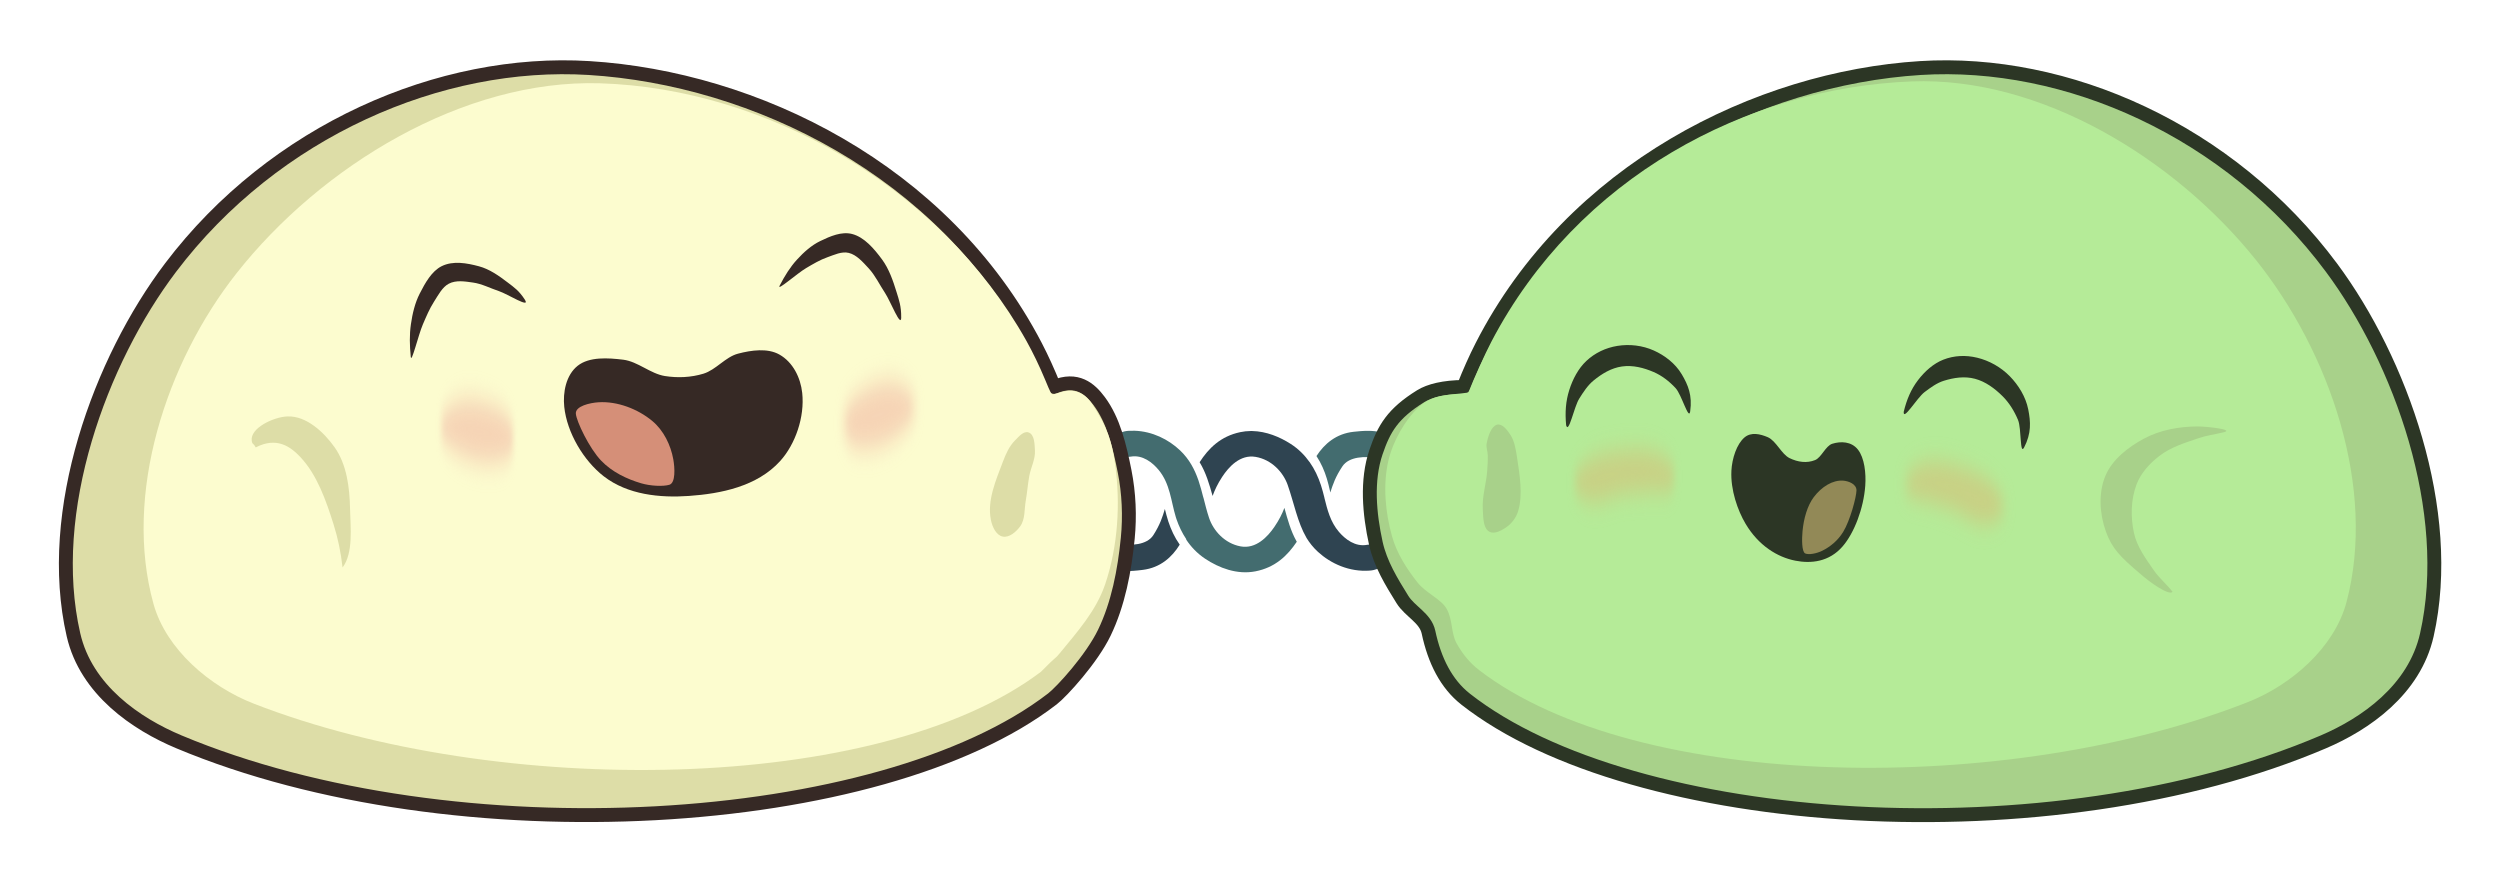
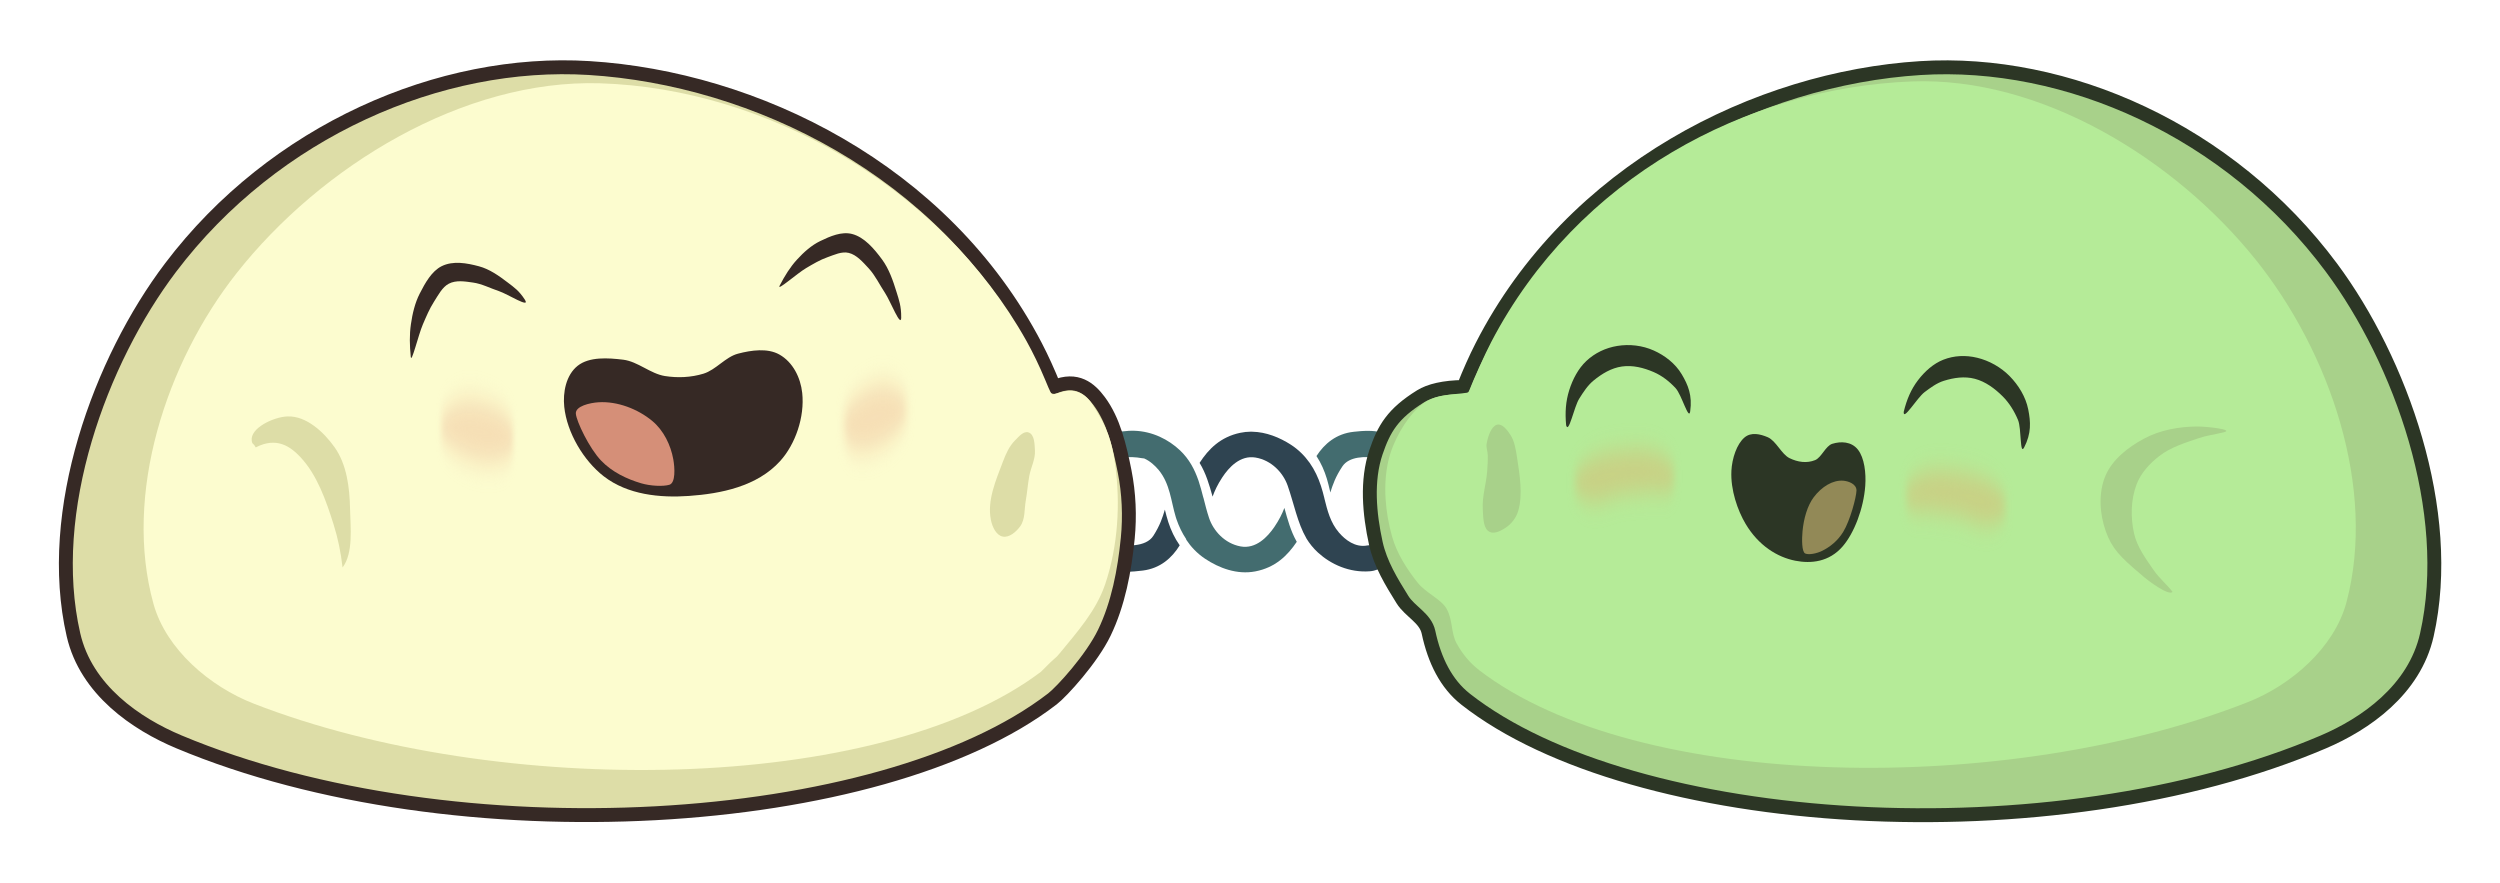
<svg xmlns="http://www.w3.org/2000/svg" width="4.25in" height="1.5in" viewBox="0 0 107.95 38.1" version="1.1" id="svg5">
  <defs id="defs2">
+     <style>
+        .dna{
+          animation: move 3s infinite cubic-bezier(.3,0,.3,1);}
+        @keyframes move{
+          0%{
+            transform: translate(0,0);}
+          50%{
+            transform: translate(.105in,0);}
+          100%{
+            transform: translate(0,0);}
+          }
+     </style>
    <filter style="color-interpolation-filters:sRGB" id="filter14194" x="-0.209" y="-0.266" width="1.417" height="1.533">
      <feGaussianBlur stdDeviation="0.609" id="feGaussianBlur14196" />
    </filter>
    <filter style="color-interpolation-filters:sRGB" id="filter14194-5" x="-0.209" y="-0.266" width="1.417" height="1.533">
      <feGaussianBlur stdDeviation="0.609" id="feGaussianBlur14196-1" />
    </filter>
    <filter style="color-interpolation-filters:sRGB" id="filter14194-5-3" x="-0.208" y="-0.265" width="1.415" height="1.531">
      <feGaussianBlur stdDeviation="0.609" id="feGaussianBlur14196-1-1" />
    </filter>
    <filter style="color-interpolation-filters:sRGB" id="filter14194-5-3-9" x="-0.208" y="-0.265" width="1.415" height="1.531">
      <feGaussianBlur stdDeviation="0.609" id="feGaussianBlur14196-1-1-4" />
    </filter>
  </defs>
  <g id="layer1" transform="translate(-61.32202,-25.29886)">
-     <g id="g1454" transform="rotate(0.010082,-14681.686,14479.298)">
-       <path id="path8597-4-2" style="fill:#2f4451;fill-opacity:1;stroke:none;stroke-width:0.42;stroke-linecap:round;stroke-linejoin:round;stroke-dasharray:none;stroke-opacity:1;stop-color:#000000" d="m 112.786,41.307 c -0.149,0.001 -0.299,0.016 -0.448,0.048 -0.853,0.179 -1.371,0.7 -1.757,1.299 0.277,0.454 0.422,0.956 0.561,1.457 0.091,-0.252 0.214,-0.519 0.415,-0.826 0.283,-0.431 0.774,-0.975 1.44,-0.862 0.689,0.116 1.191,0.657 1.386,1.209 0.269,0.765 0.426,1.621 0.81,2.279 -3.2e-4,4.95e-4 -0.001,8.93e-4 -0.001,0.002 0.132,0.217 0.294,0.422 0.5,0.611 0.558,0.511 1.36,0.875 2.237,0.809 0.47,-0.035 0.888,-0.346 0.736,-0.73 -0.115,-0.289 -0.49,-0.454 -0.845,-0.384 -0.515,0.101 -0.953,-0.244 -1.221,-0.556 -0.375,-0.437 -0.501,-0.958 -0.63,-1.475 3.3e-4,-0.001 0.001,-0.002 0.001,-0.003 -0.045,-0.181 -0.092,-0.362 -0.149,-0.538 -0.113,-0.348 -0.271,-0.691 -0.492,-1.003 -2.9e-4,5.06e-4 -10e-4,0.002 -0.002,9.18e-4 -0.209,-0.294 -0.472,-0.562 -0.809,-0.779 -0.479,-0.308 -1.062,-0.547 -1.668,-0.559 -0.021,-4.01e-4 -0.042,-7.12e-4 -0.064,-5.02e-4 z m -3.705,3.367 c -0.102,0.345 -0.209,0.679 -0.497,1.129 -0.276,0.431 -0.973,0.466 -1.512,0.377 -0.58,-0.095 -0.979,0.578 -0.565,0.911 0.417,0.336 1.091,0.28 1.625,0.212 0.753,-0.095 1.255,-0.543 1.591,-1.089 -0.221,-0.312 -0.379,-0.655 -0.493,-1.003 -0.057,-0.176 -0.103,-0.356 -0.149,-0.538 z" />
-       <path id="path8597-1" style="fill:#436c6f;fill-opacity:1;stroke:none;stroke-width:0.42;stroke-linecap:round;stroke-linejoin:round;stroke-dasharray:none;stroke-opacity:1;stop-color:#000000" d="m 107.762,41.296 c -0.081,-0.002 -0.162,-0.002 -0.244,0.003 -0.47,0.028 -0.896,0.331 -0.751,0.717 0.109,0.291 0.481,0.462 0.837,0.398 0.517,-0.092 0.948,0.259 1.21,0.576 0.495,0.599 0.531,1.346 0.738,2.027 0.01,0.034 0.022,0.068 0.033,0.102 0.102,0.297 0.239,0.589 0.422,0.86 -0.002,0.004 -0.005,0.008 -0.008,0.012 0.206,0.312 0.472,0.596 0.818,0.828 0.605,0.404 1.384,0.699 2.169,0.548 0.862,-0.166 1.392,-0.683 1.792,-1.28 -0.008,-0.013 -0.016,-0.025 -0.023,-0.038 2e-5,-5.59e-4 7.6e-4,-9.01e-4 0.001,-0.001 -0.235,-0.42 -0.376,-0.919 -0.513,-1.423 -0.097,0.253 -0.226,0.519 -0.435,0.825 -0.292,0.426 -0.794,0.961 -1.458,0.838 -0.687,-0.128 -1.176,-0.677 -1.361,-1.232 -0.096,-0.287 -0.169,-0.584 -0.245,-0.881 -7.1e-4,0.002 -10e-4,0.004 -0.002,0.006 -0.063,-0.247 -0.127,-0.495 -0.209,-0.737 -7.4e-4,-0.004 -0.003,-0.008 -0.005,-0.013 -0.161,-0.464 -0.389,-0.906 -0.79,-1.287 -0.496,-0.471 -1.195,-0.825 -1.976,-0.849 z m 10.109,0.002 c -0.219,-0.002 -0.439,0.019 -0.64,0.041 -0.749,0.082 -1.258,0.514 -1.604,1.048 0.202,0.306 0.346,0.639 0.448,0.975 0.054,0.177 0.097,0.358 0.138,0.54 -1e-5,0.001 -7.8e-4,0.002 -0.001,0.003 0.004,0.018 0.009,0.036 0.013,0.055 0.11,-0.346 0.223,-0.681 0.523,-1.13 0.285,-0.426 0.982,-0.449 1.52,-0.351 0.578,0.105 0.991,-0.561 0.584,-0.901 -0.256,-0.214 -0.617,-0.277 -0.981,-0.28 z" />
+     <g id="dna" class="dna">
+       <path id="dna2" style="fill:#2f4451;fill-opacity:1;stroke:none;stroke-width:0.42;stroke-linecap:round;stroke-linejoin:round;stroke-dasharray:none;stroke-opacity:1;stop-color:#000000" d="M 105.153 43.939 C 105.004 43.94 104.855 43.955 104.705 43.987 C 103.852 44.165 103.334 44.686 102.947 45.286 C 103.224 45.74 103.369 46.243 103.508 46.744 C 103.599 46.491 103.722 46.225 103.923 45.918 C 104.206 45.487 104.697 44.943 105.364 45.056 C 106.053 45.172 106.555 45.713 106.749 46.265 C 107.018 47.03 107.175 47.887 107.558 48.544 C 107.558 48.545 107.558 48.545 107.558 48.546 C 107.69 48.762 107.852 48.968 108.058 49.157 C 108.379 49.451 108.781 49.697 109.232 49.84 C 109.646 50.042 110.211 49.993 110.671 49.935 C 111.424 49.839 111.926 49.392 112.262 48.846 C 112.041 48.533 111.882 48.191 111.769 47.843 C 111.712 47.667 111.666 47.486 111.621 47.305 C 111.519 47.65 111.411 47.985 111.123 48.435 C 110.964 48.684 110.663 48.8 110.335 48.837 C 110.298 48.838 110.26 48.841 110.223 48.847 C 110.054 48.857 109.881 48.848 109.718 48.827 C 109.408 48.735 109.147 48.508 108.965 48.296 C 108.591 47.859 108.464 47.337 108.335 46.821 C 108.336 46.82 108.336 46.819 108.336 46.817 C 108.291 46.636 108.245 46.456 108.187 46.28 C 108.074 45.932 107.916 45.589 107.695 45.277 C 107.695 45.277 107.694 45.279 107.693 45.278 C 107.484 44.984 107.222 44.716 106.884 44.499 C 106.405 44.19 105.822 43.951 105.216 43.94 C 105.195 43.939 105.174 43.939 105.153 43.939 z M 115.326 43.939 C 115.178 43.94 115.028 43.955 114.878 43.987 C 114.025 44.165 113.507 44.686 113.12 45.286 C 113.398 45.74 113.542 46.242 113.681 46.743 C 113.772 46.491 113.895 46.224 114.097 45.917 C 114.379 45.486 114.87 44.943 115.537 45.056 C 116.226 45.172 116.728 45.712 116.922 46.265 C 117.191 47.029 117.348 47.886 117.732 48.544 C 117.732 48.544 117.731 48.545 117.731 48.546 C 117.863 48.762 118.025 48.968 118.231 49.157 C 118.789 49.668 119.591 50.033 120.468 49.967 C 120.938 49.931 121.357 49.62 121.204 49.236 C 121.088 48.947 120.714 48.783 120.359 48.852 C 119.845 48.952 119.406 48.608 119.138 48.295 C 118.764 47.858 118.638 47.337 118.509 46.821 C 118.509 46.819 118.51 46.819 118.51 46.817 C 118.465 46.636 118.418 46.455 118.36 46.279 C 118.247 45.932 118.089 45.589 117.868 45.276 C 117.868 45.277 117.868 45.278 117.867 45.277 C 117.658 44.984 117.395 44.716 117.057 44.498 C 116.578 44.19 115.995 43.951 115.39 43.94 C 115.369 43.939 115.348 43.939 115.326 43.939 z M 101.447 47.306 C 101.345 47.65 101.238 47.985 100.95 48.435 C 100.674 48.866 99.977 48.901 99.438 48.812 C 98.857 48.717 98.459 49.39 98.872 49.723 C 99.289 50.058 99.964 50.002 100.497 49.935 C 101.251 49.84 101.752 49.392 102.088 48.846 C 101.867 48.534 101.709 48.191 101.596 47.843 C 101.539 47.667 101.493 47.487 101.447 47.306 z " />
+       <path id="dna1" style="fill:#436c6f;fill-opacity:1;stroke:none;stroke-width:0.42;stroke-linecap:round;stroke-linejoin:round;stroke-dasharray:none;stroke-opacity:1;stop-color:#000000" d="M 110.181 43.898 C 110.14 43.898 110.099 43.899 110.058 43.902 C 110.024 43.904 109.99 43.907 109.957 43.912 C 109.834 43.92 109.713 43.931 109.598 43.944 C 108.849 44.026 108.34 44.458 107.994 44.992 C 108.196 45.298 108.339 45.631 108.442 45.967 C 108.495 46.144 108.538 46.325 108.58 46.507 C 108.58 46.508 108.579 46.509 108.579 46.51 C 108.583 46.528 108.587 46.547 108.591 46.565 C 108.701 46.219 108.814 45.884 109.114 45.435 C 109.4 45.009 110.097 44.986 110.635 45.084 C 110.666 45.09 110.696 45.093 110.726 45.094 C 110.983 45.207 111.198 45.406 111.354 45.594 C 111.848 46.194 111.884 46.94 112.091 47.622 C 112.101 47.656 112.113 47.69 112.124 47.724 C 112.226 48.021 112.363 48.313 112.546 48.584 C 112.544 48.588 112.541 48.592 112.538 48.596 C 112.744 48.908 113.01 49.193 113.357 49.425 C 113.961 49.829 114.74 50.123 115.525 49.972 C 116.387 49.807 116.917 49.29 117.317 48.693 C 117.309 48.68 117.301 48.667 117.294 48.655 C 117.294 48.654 117.295 48.654 117.295 48.654 C 117.06 48.233 116.919 47.735 116.782 47.23 C 116.685 47.483 116.556 47.749 116.347 48.056 C 116.055 48.482 115.553 49.016 114.888 48.893 C 114.201 48.765 113.712 48.215 113.528 47.661 C 113.432 47.374 113.359 47.077 113.283 46.78 C 113.282 46.782 113.282 46.784 113.281 46.785 C 113.218 46.538 113.153 46.291 113.072 46.048 C 113.072 46.044 113.069 46.04 113.067 46.036 C 112.906 45.573 112.679 45.13 112.278 44.748 C 111.782 44.277 111.083 43.923 110.302 43.899 C 110.262 43.898 110.221 43.897 110.181 43.898 z M 100.008 43.898 C 99.967 43.899 99.926 43.9 99.885 43.902 C 99.414 43.93 98.989 44.234 99.134 44.62 C 99.243 44.911 99.614 45.081 99.971 45.018 C 100.488 44.926 100.918 45.278 101.18 45.595 C 101.675 46.194 101.71 46.941 101.917 47.622 C 101.928 47.656 101.939 47.69 101.951 47.724 C 102.053 48.022 102.189 48.313 102.373 48.584 C 102.371 48.588 102.368 48.592 102.365 48.596 C 102.571 48.908 102.836 49.193 103.183 49.425 C 103.788 49.829 104.566 50.124 105.352 49.973 C 106.214 49.807 106.744 49.29 107.144 48.693 C 107.136 48.681 107.128 48.668 107.121 48.655 C 107.121 48.654 107.122 48.654 107.122 48.654 C 106.887 48.233 106.745 47.735 106.609 47.231 C 106.512 47.483 106.383 47.749 106.174 48.056 C 105.882 48.482 105.379 49.017 104.715 48.893 C 104.028 48.765 103.539 48.216 103.355 47.661 C 103.259 47.374 103.186 47.077 103.11 46.78 C 103.109 46.782 103.109 46.784 103.108 46.786 C 103.045 46.539 102.98 46.291 102.899 46.049 C 102.898 46.045 102.896 46.041 102.894 46.037 C 102.733 45.573 102.505 45.13 102.105 44.749 C 101.609 44.277 100.91 43.924 100.129 43.899 L 100.128 43.899 C 100.088 43.898 100.048 43.898 100.008 43.898 z M 120.411 43.903 C 120.192 43.901 119.972 43.922 119.771 43.944 C 119.022 44.026 118.513 44.457 118.167 44.991 C 118.369 45.297 118.512 45.631 118.615 45.967 C 118.668 46.144 118.711 46.324 118.753 46.506 C 118.753 46.507 118.752 46.509 118.752 46.51 C 118.756 46.528 118.761 46.546 118.765 46.564 C 118.875 46.218 118.988 45.884 119.288 45.435 C 119.573 45.009 120.27 44.986 120.808 45.084 C 121.386 45.189 121.799 44.523 121.392 44.183 C 121.136 43.969 120.776 43.906 120.411 43.903 L 120.411 43.903 z " />
    </g>
-     <path style="fill:#dddda7;fill-opacity:1;stroke:#362925;stroke-width:0.6;stroke-linecap:round;stroke-linejoin:round;stroke-dasharray:none;stroke-opacity:1;stop-color:#000000" d="m 106.757,55.484 c 0.424,-0.327 1.708,-1.741 2.249,-2.862 0.599,-1.24 0.875,-2.678 1.013,-4.083 0.094,-0.956 0.051,-1.944 -0.135,-2.882 -0.212,-1.068 -0.473,-2.2 -1.1,-3.039 -0.392,-0.525 -0.954,-1.028 -1.944,-0.612 -0.256,-0.639 -0.527,-1.233 -0.802,-1.762 -3.973,-7.627 -12.144,-11.566 -19.275,-12.007 -6.42,-0.397 -13.597,2.697 -18.078,8.62 -3.027,4.001 -5.421,10.502 -4.19,15.855 0.548,2.382 2.712,3.848 4.549,4.618 11.961,5.013 30.344,3.829 37.713,-1.847 z" id="path417-7" />
-     <path style="fill:#fcfccf;fill-opacity:1;stroke:none;stroke-width:0.212;stroke-linecap:round;stroke-linejoin:round;stop-color:#000000" d="m 106.268,54.309 c 0.763,-0.78 0.571,-0.506 0.817,-0.807 0.742,-0.907 1.567,-1.82 1.958,-2.975 0.552,-1.629 0.67,-3.491 0.424,-5.213 -0.132,-0.928 -0.319,-1.563 -0.997,-2.582 -0.258,-0.387 -0.574,-0.538 -0.881,-0.561 -0.306,-0.023 -0.631,0.136 -0.79,0.152 -0.087,0.009 -0.113,-0.065 -0.352,-0.637 -0.253,-0.605 -0.525,-1.167 -0.806,-1.671 -3.723,-6.655 -11.235,-10.895 -18.397,-11.119 -5.906,-0.184 -12.053,3.566 -15.711,8.206 -3.037,3.852 -4.896,9.547 -3.583,14.273 0.545,1.961 2.432,3.569 4.329,4.307 10.567,4.114 26.978,3.92 33.989,-1.374 z" id="path417-5-0" />
-     <path style="fill:#dddda7;fill-opacity:1;stroke:none;stroke-width:0.427;stroke-linecap:round;stroke-linejoin:round;stroke-dasharray:none;stroke-opacity:1;stop-color:#000000" id="path8140" d="m 105.144,44.323 c -0.24,0.243 -0.387,0.57 -0.508,0.89 -0.306,0.812 -0.703,1.702 -0.524,2.551 0.059,0.282 0.22,0.642 0.501,0.703 0.286,0.062 0.588,-0.204 0.76,-0.44 0.224,-0.307 0.175,-0.741 0.242,-1.115 0.063,-0.352 0.087,-0.711 0.152,-1.063 0.067,-0.368 0.266,-0.723 0.244,-1.097 -0.017,-0.275 -0.014,-0.686 -0.273,-0.78 -0.216,-0.079 -0.433,0.187 -0.594,0.351 z" />
-     <path style="fill:#362925;fill-opacity:1;stroke:none;stroke-width:0.27;stroke-linecap:round;stroke-linejoin:round;stroke-dasharray:none;stroke-opacity:1;stop-color:#000000" d="m 83.986,38.239 c -0.252,-0.389 -0.462,-0.529 -0.733,-0.736 -0.385,-0.295 -0.795,-0.584 -1.247,-0.705 -0.524,-0.141 -1.123,-0.251 -1.616,-0.004 -0.428,0.215 -0.709,0.721 -0.944,1.181 -0.206,0.402 -0.315,0.867 -0.381,1.326 -0.066,0.463 -0.055,0.905 -0.006,1.407 0.03,0.305 0.325,-0.941 0.519,-1.394 0.146,-0.339 0.289,-0.684 0.485,-0.989 0.184,-0.286 0.356,-0.628 0.639,-0.776 0.316,-0.165 0.696,-0.098 1.041,-0.05 0.388,0.053 0.751,0.248 1.127,0.372 0.372,0.123 1.375,0.769 1.115,0.368 z" id="path4270-7-5" />
-     <path style="fill:#362925;fill-opacity:1;stroke:none;stroke-width:0.27;stroke-linecap:round;stroke-linejoin:round;stroke-dasharray:none;stroke-opacity:1;stop-color:#000000" d="m 100.236,39.003 c 0.003,-0.483 -0.091,-0.737 -0.199,-1.087 -0.153,-0.498 -0.329,-1.008 -0.627,-1.412 -0.346,-0.469 -0.767,-0.964 -1.292,-1.101 -0.457,-0.119 -0.948,0.097 -1.379,0.305 -0.377,0.182 -0.71,0.48 -1.005,0.803 -0.297,0.326 -0.521,0.688 -0.747,1.123 -0.137,0.264 0.756,-0.533 1.152,-0.764 0.296,-0.173 0.592,-0.352 0.91,-0.463 0.298,-0.104 0.616,-0.262 0.922,-0.188 0.34,0.082 0.609,0.395 0.861,0.667 0.283,0.306 0.471,0.709 0.706,1.063 0.233,0.351 0.695,1.549 0.699,1.052 z" id="path4270-7-5-4" />
-     <path style="fill:#362925;fill-opacity:1;stroke:none;stroke-width:0.585;stroke-linecap:round;stroke-linejoin:round;stroke-dasharray:none;stroke-opacity:1;stop-color:#000000" d="m 95.962,42.267 c -0.071,-0.663 -0.403,-1.333 -0.989,-1.661 -0.509,-0.285 -1.204,-0.188 -1.784,-0.036 -0.544,0.143 -0.952,0.699 -1.49,0.864 -0.537,0.164 -1.115,0.189 -1.666,0.102 -0.628,-0.1 -1.168,-0.627 -1.799,-0.705 -0.657,-0.081 -1.466,-0.135 -1.968,0.262 -0.506,0.401 -0.644,1.154 -0.58,1.769 0.116,1.123 0.839,2.331 1.706,3.003 1.032,0.8 2.427,0.937 3.675,0.849 1.383,-0.097 2.946,-0.409 3.94,-1.505 0.66,-0.728 1.066,-1.904 0.955,-2.941 z" id="path8076-6" />
-     <path style="fill:#d58f78;fill-opacity:1;stroke:none;stroke-width:0.911;stroke-linecap:round;stroke-linejoin:round;stroke-dasharray:none;stroke-opacity:1;stop-color:#000000" d="m 87.165,42.669 c 0.82,-0.052 1.699,0.293 2.314,0.8 0.503,0.415 0.805,1.051 0.916,1.664 0.066,0.365 0.104,1.015 -0.169,1.098 -0.273,0.082 -0.825,0.053 -1.219,-0.064 -0.623,-0.184 -1.255,-0.485 -1.729,-0.979 -0.514,-0.536 -1.068,-1.702 -1.091,-2.028 -0.023,-0.326 0.607,-0.467 0.978,-0.491 z" id="path10256-5" />
-     <path style="mix-blend-mode:normal;fill:#f2b9a6;fill-opacity:0.6;stroke:none;stroke-width:1.139;stroke-linecap:round;stroke-linejoin:round;stroke-dasharray:none;stroke-opacity:1;filter:url(#filter14194-5-3);stop-color:#000000" d="m 55.061,76.548 c -1.148,0.694 -2.396,1.562 -2.878,2.814 -0.184,0.478 -0.236,1.144 0.096,1.535 0.34,0.4 0.93,0.507 1.535,0.352 1.973,-0.508 4.353,-2.092 5.18,-3.773 0.224,-0.456 -0.043,-0.883 -0.32,-1.183 -0.323,-0.349 -0.868,-0.473 -1.343,-0.48 -0.795,-0.012 -1.589,0.324 -2.27,0.735 z" id="path14123-5-7" transform="matrix(0.2244081,0.4741481,-0.3756981,0.462318,99.00632,-18.66199)" />
-     <path style="mix-blend-mode:normal;fill:#f2b9a6;fill-opacity:0.6;stroke:none;stroke-width:1.139;stroke-linecap:round;stroke-linejoin:round;stroke-dasharray:none;stroke-opacity:1;filter:url(#filter14194-5-3-9);stop-color:#000000" d="m 55.061,76.548 c -1.148,0.694 -2.396,1.562 -2.878,2.814 -0.184,0.478 -0.236,1.144 0.096,1.535 0.34,0.4 0.93,0.507 1.535,0.352 1.973,-0.508 4.353,-2.092 5.18,-3.773 0.224,-0.456 -0.043,-0.883 -0.32,-1.183 -0.323,-0.349 -0.868,-0.473 -1.343,-0.48 -0.795,-0.012 -1.589,0.324 -2.27,0.735 z" id="path14123-5-7-0" transform="matrix(-0.1510889,0.5101399,0.4387587,0.3842514,73.18649,-15.23836)" />
-     <path style="fill:#a8d18a;fill-opacity:1;stroke:#2c3625;stroke-width:0.6;stroke-linecap:round;stroke-linejoin:round;stroke-dasharray:none;stroke-opacity:1;stop-color:#000000" d="m 124.605,55.485 c -0.417,-0.327 -0.752,-0.744 -1.016,-1.232 -0.264,-0.488 -0.455,-1.047 -0.585,-1.658 -0.13,-0.611 -0.802,-0.89 -1.125,-1.409 -0.466,-0.75 -0.952,-1.536 -1.149,-2.431 -0.279,-1.27 -0.408,-2.711 0.006,-3.931 0.347,-1.022 0.727,-1.67 1.934,-2.419 0.38,-0.236 1.001,-0.39 1.851,-0.398 0.252,-0.639 0.518,-1.233 0.788,-1.762 3.902,-7.628 11.928,-11.567 18.932,-12.008 6.305,-0.397 13.354,2.697 17.756,8.621 2.973,4.001 5.325,10.503 4.116,15.857 -0.538,2.383 -2.664,3.848 -4.468,4.618 -11.747,5.013 -29.803,3.829 -37.04,-1.847 z" id="path417" />
-     <path style="fill:#b5eb98;fill-opacity:1;stroke:none;stroke-width:0.21;stroke-linecap:round;stroke-linejoin:round;stop-color:#000000" d="m 125.186,54.229 c -0.397,-0.305 -0.716,-0.694 -0.967,-1.149 -0.251,-0.455 -0.157,-1.008 -0.435,-1.499 -0.235,-0.415 -0.898,-0.678 -1.255,-1.132 -0.459,-0.583 -0.89,-1.244 -1.1,-1.994 -0.288,-1.033 -0.399,-2.201 -0.16,-3.25 0.201,-0.88 0.756,-1.801 1.278,-2.295 0.677,-0.642 1.395,-0.536 2.18,-0.662 0.231,-0.594 0.731,-1.693 0.988,-2.186 3.713,-7.115 11.042,-10.975 18.155,-11.247 5.574,-0.213 11.367,3.348 14.856,7.7 3.19,3.979 5.227,9.861 3.916,14.79 -0.519,1.95 -2.374,3.568 -4.252,4.308 -10.307,4.059 -26.319,3.912 -33.205,-1.383 z" id="path417-5" />
-     <path style="fill:#a8d18a;fill-opacity:1;stroke:none;stroke-width:0.487;stroke-linecap:round;stroke-linejoin:round;stroke-dasharray:none;stroke-opacity:1;stop-color:#000000" id="path8579" d="m 125.564,44.951 c 0.006,0.237 -0.009,0.474 -0.027,0.709 -0.042,0.538 -0.217,1.059 -0.189,1.602 0.017,0.328 0.013,0.765 0.214,0.946 0.223,0.201 0.547,0.027 0.782,-0.129 0.228,-0.151 0.445,-0.407 0.538,-0.731 0.202,-0.702 0.06,-1.536 -0.052,-2.285 -0.051,-0.338 -0.11,-0.706 -0.276,-0.968 -0.149,-0.236 -0.373,-0.518 -0.591,-0.459 -0.243,0.067 -0.385,0.482 -0.447,0.813 -0.031,0.162 0.043,0.334 0.048,0.503 z" />
-     <path style="fill:#2c3625;fill-opacity:1;stroke:none;stroke-width:0.318;stroke-linecap:round;stroke-linejoin:round;stroke-dasharray:none;stroke-opacity:1;stop-color:#000000" d="m 128.948,43.663 c -0.052,-0.559 -0.018,-1.039 0.134,-1.52 0.149,-0.471 0.392,-0.933 0.737,-1.257 0.371,-0.349 0.836,-0.569 1.339,-0.651 0.527,-0.086 1.086,-0.021 1.576,0.199 0.47,0.21 0.927,0.558 1.205,1.025 0.274,0.462 0.464,0.912 0.365,1.604 -0.06,0.417 -0.365,-0.718 -0.628,-1.003 -0.271,-0.294 -0.596,-0.545 -0.95,-0.697 -0.43,-0.185 -0.901,-0.306 -1.367,-0.24 -0.462,0.066 -0.865,0.311 -1.225,0.605 -0.253,0.206 -0.442,0.499 -0.621,0.784 -0.226,0.358 -0.454,1.542 -0.565,1.15 z" id="path4270" />
-     <path style="fill:#2c3625;fill-opacity:1;stroke:none;stroke-width:0.318;stroke-linecap:round;stroke-linejoin:round;stroke-dasharray:none;stroke-opacity:1;stop-color:#000000" d="m 143.524,43.083 c 0.132,-0.542 0.319,-0.978 0.617,-1.368 0.291,-0.382 0.668,-0.719 1.095,-0.886 0.459,-0.181 0.965,-0.205 1.462,-0.084 0.52,0.126 1.022,0.406 1.409,0.802 0.372,0.381 0.686,0.884 0.794,1.429 0.107,0.539 0.139,1.034 -0.177,1.642 -0.191,0.366 -0.109,-0.814 -0.263,-1.183 -0.158,-0.381 -0.381,-0.742 -0.663,-1.023 -0.342,-0.341 -0.744,-0.638 -1.2,-0.758 -0.453,-0.119 -0.91,-0.047 -1.34,0.086 -0.303,0.094 -0.574,0.294 -0.834,0.49 -0.327,0.247 -0.923,1.263 -0.9,0.854 z" id="path4270-7" />
-     <path style="fill:#2c3625;fill-opacity:1;stroke:none;stroke-width:0.412;stroke-linecap:round;stroke-linejoin:round;stroke-dasharray:none;stroke-opacity:1;stop-color:#000000" d="m 136.083,45.636 c 0.028,-0.552 0.234,-1.166 0.566,-1.448 0.288,-0.245 0.683,-0.149 1.004,-0.012 0.361,0.155 0.594,0.735 0.941,0.904 0.353,0.172 0.743,0.232 1.106,0.084 0.272,-0.111 0.452,-0.614 0.741,-0.704 0.365,-0.114 0.826,-0.103 1.106,0.252 0.283,0.358 0.356,1.021 0.317,1.56 -0.071,0.985 -0.479,2.044 -0.977,2.619 -0.582,0.673 -1.363,0.752 -2.043,0.618 -0.78,-0.153 -1.591,-0.655 -2.148,-1.593 -0.345,-0.581 -0.653,-1.468 -0.612,-2.282 z" id="path8076" />
-     <path style="fill:#d5c078;fill-opacity:0.6;stroke:none;stroke-width:0.64;stroke-linecap:round;stroke-linejoin:round;stroke-dasharray:none;stroke-opacity:1;stop-color:#000000" d="m 140.925,46.054 c -0.463,-0.042 -0.951,0.266 -1.287,0.714 -0.275,0.367 -0.433,0.927 -0.483,1.466 -0.03,0.321 -0.039,0.892 0.116,0.963 0.155,0.071 0.502,3.84e-4 0.733,-0.115 0.338,-0.168 0.671,-0.431 0.906,-0.815 0.301,-0.491 0.568,-1.5 0.575,-1.787 0.006,-0.286 -0.351,-0.407 -0.56,-0.426 z" id="path10256" />
-     <path style="mix-blend-mode:normal;fill:#d5c078;fill-opacity:0.6;stroke:none;stroke-width:1.139;stroke-linecap:round;stroke-linejoin:round;stroke-dasharray:none;stroke-opacity:1;filter:url(#filter14194);stop-color:#000000" d="m 55.061,76.548 c -1.148,0.694 -2.396,1.562 -2.878,2.814 -0.184,0.478 -0.236,1.144 0.096,1.535 0.34,0.4 1.022,0.465 1.535,0.352 0.897,-0.199 1.428,-1.159 2.174,-1.695 0.519,-0.372 1.074,-0.691 1.599,-1.055 0.477,-0.33 1.214,-0.476 1.407,-1.023 0.136,-0.385 -0.043,-0.883 -0.32,-1.183 -0.323,-0.349 -0.868,-0.473 -1.343,-0.48 -0.795,-0.012 -1.589,0.324 -2.27,0.735 z" id="path14123" transform="matrix(0.4892682,0.2994087,-0.2714818,0.5465799,125.6505,-13.60238)" />
-     <path style="mix-blend-mode:normal;fill:#d5c078;fill-opacity:0.6;stroke:none;stroke-width:1.139;stroke-linecap:round;stroke-linejoin:round;stroke-dasharray:none;stroke-opacity:1;filter:url(#filter14194-5);stop-color:#000000" d="m 55.061,76.548 c -1.148,0.694 -2.396,1.562 -2.878,2.814 -0.184,0.478 -0.236,1.144 0.096,1.535 0.34,0.4 1.022,0.465 1.535,0.352 0.897,-0.199 1.428,-1.159 2.174,-1.695 0.519,-0.372 1.074,-0.691 1.599,-1.055 0.477,-0.33 1.214,-0.476 1.407,-1.023 0.136,-0.385 -0.043,-0.883 -0.32,-1.183 -0.323,-0.349 -0.868,-0.473 -1.343,-0.48 -0.795,-0.012 -1.589,0.324 -2.27,0.735 z" id="path14123-5" transform="matrix(-0.535467,0.1799696,0.1612703,0.5970198,162.775,-10.25817)" />
-     <path id="path375" style="fill:#dddda7;fill-opacity:1;stroke:none;stroke-width:0.427;stroke-linecap:round;stroke-linejoin:round;stop-color:#000000" d="m 73.615,43.289 c -0.646,0.08 -1.617,0.592 -1.395,1.146 0.064,0.053 0.112,0.115 0.145,0.183 0.902,-0.468 1.499,-0.041 1.936,0.427 0.715,0.765 1.099,1.862 1.426,2.9 0.189,0.599 0.317,1.226 0.387,1.858 0.472,-0.63 0.34,-1.714 0.323,-2.538 -0.018,-0.913 -0.14,-1.912 -0.669,-2.656 -0.469,-0.659 -1.221,-1.358 -2.029,-1.329 -0.04,0.001 -0.081,0.005 -0.124,0.01 z" />
-     <path id="path4833" style="fill:#a8d18a;fill-opacity:1;stroke:none;stroke-width:0.486;stroke-linecap:round;stroke-linejoin:round;stroke-dasharray:none;stop-color:#000000" d="m 153.732,50.069 c 0.395,0.361 1.252,0.964 1.401,0.786 -0.197,-0.273 -0.573,-0.588 -0.805,-0.924 -0.343,-0.498 -0.725,-1.009 -0.857,-1.599 -0.155,-0.691 -0.142,-1.461 0.11,-2.123 0.186,-0.489 0.569,-0.903 0.983,-1.223 0.489,-0.379 1.105,-0.567 1.691,-0.766 0.351,-0.12 0.66,-0.153 1.083,-0.255 0.494,-0.12 -0.735,-0.252 -1.116,-0.252 -0.798,7.37e-4 -1.632,0.151 -2.334,0.531 -0.674,0.365 -1.357,0.893 -1.654,1.6 -0.309,0.737 -0.252,1.644 0.017,2.397 0.264,0.738 0.618,1.098 1.48,1.829 0,3e-6 -2e-5,0 -2e-5,0 z" />
+     <path style="fill:#dddda7;fill-opacity:1;stroke:#362925;stroke-width:0.6;stroke-linecap:round;stroke-linejoin:round;stroke-dasharray:none;stroke-opacity:1;stop-color:#000000" d="m 106.757,55.484 c 0.424,-0.327 1.708,-1.741 2.249,-2.862 0.599,-1.24 0.875,-2.678 1.013,-4.083 0.094,-0.956 0.051,-1.944 -0.135,-2.882 -0.212,-1.068 -0.473,-2.2 -1.1,-3.039 -0.392,-0.525 -0.954,-1.028 -1.944,-0.612 -0.256,-0.639 -0.527,-1.233 -0.802,-1.762 -3.973,-7.627 -12.144,-11.566 -19.275,-12.007 -6.42,-0.397 -13.597,2.697 -18.078,8.62 -3.027,4.001 -5.421,10.502 -4.19,15.855 0.548,2.382 2.712,3.848 4.549,4.618 11.961,5.013 30.344,3.829 37.713,-1.847 z" id="redbean-mochi" />
+     <path style="fill:#fcfccf;fill-opacity:1;stroke:none;stroke-width:0.212;stroke-linecap:round;stroke-linejoin:round;stop-color:#000000" d="m 106.268,54.309 c 0.763,-0.78 0.571,-0.506 0.817,-0.807 0.742,-0.907 1.567,-1.82 1.958,-2.975 0.552,-1.629 0.67,-3.491 0.424,-5.213 -0.132,-0.928 -0.319,-1.563 -0.997,-2.582 -0.258,-0.387 -0.574,-0.538 -0.881,-0.561 -0.306,-0.023 -0.631,0.136 -0.79,0.152 -0.087,0.009 -0.113,-0.065 -0.352,-0.637 -0.253,-0.605 -0.525,-1.167 -0.806,-1.671 -3.723,-6.655 -11.235,-10.895 -18.397,-11.119 -5.906,-0.184 -12.053,3.566 -15.711,8.206 -3.037,3.852 -4.896,9.547 -3.583,14.273 0.545,1.961 2.432,3.569 4.329,4.307 10.567,4.114 26.978,3.92 33.989,-1.374 z" id="redbean-highlight" />
+     <path style="fill:#dddda7;fill-opacity:1;stroke:none;stroke-width:0.427;stroke-linecap:round;stroke-linejoin:round;stroke-dasharray:none;stroke-opacity:1;stop-color:#000000" id="redbean-righthand" d="m 105.144,44.323 c -0.24,0.243 -0.387,0.57 -0.508,0.89 -0.306,0.812 -0.703,1.702 -0.524,2.551 0.059,0.282 0.22,0.642 0.501,0.703 0.286,0.062 0.588,-0.204 0.76,-0.44 0.224,-0.307 0.175,-0.741 0.242,-1.115 0.063,-0.352 0.087,-0.711 0.152,-1.063 0.067,-0.368 0.266,-0.723 0.244,-1.097 -0.017,-0.275 -0.014,-0.686 -0.273,-0.78 -0.216,-0.079 -0.433,0.187 -0.594,0.351 z" />
+     <path style="fill:#362925;fill-opacity:1;stroke:none;stroke-width:0.27;stroke-linecap:round;stroke-linejoin:round;stroke-dasharray:none;stroke-opacity:1;stop-color:#000000" d="m 83.986,38.239 c -0.252,-0.389 -0.462,-0.529 -0.733,-0.736 -0.385,-0.295 -0.795,-0.584 -1.247,-0.705 -0.524,-0.141 -1.123,-0.251 -1.616,-0.004 -0.428,0.215 -0.709,0.721 -0.944,1.181 -0.206,0.402 -0.315,0.867 -0.381,1.326 -0.066,0.463 -0.055,0.905 -0.006,1.407 0.03,0.305 0.325,-0.941 0.519,-1.394 0.146,-0.339 0.289,-0.684 0.485,-0.989 0.184,-0.286 0.356,-0.628 0.639,-0.776 0.316,-0.165 0.696,-0.098 1.041,-0.05 0.388,0.053 0.751,0.248 1.127,0.372 0.372,0.123 1.375,0.769 1.115,0.368 z" id="redbean-lefteye" />
+     <path style="fill:#362925;fill-opacity:1;stroke:none;stroke-width:0.27;stroke-linecap:round;stroke-linejoin:round;stroke-dasharray:none;stroke-opacity:1;stop-color:#000000" d="m 100.236,39.003 c 0.003,-0.483 -0.091,-0.737 -0.199,-1.087 -0.153,-0.498 -0.329,-1.008 -0.627,-1.412 -0.346,-0.469 -0.767,-0.964 -1.292,-1.101 -0.457,-0.119 -0.948,0.097 -1.379,0.305 -0.377,0.182 -0.71,0.48 -1.005,0.803 -0.297,0.326 -0.521,0.688 -0.747,1.123 -0.137,0.264 0.756,-0.533 1.152,-0.764 0.296,-0.173 0.592,-0.352 0.91,-0.463 0.298,-0.104 0.616,-0.262 0.922,-0.188 0.34,0.082 0.609,0.395 0.861,0.667 0.283,0.306 0.471,0.709 0.706,1.063 0.233,0.351 0.695,1.549 0.699,1.052 z" id="redbean-righteye" />
+     <path style="fill:#362925;fill-opacity:1;stroke:none;stroke-width:0.585;stroke-linecap:round;stroke-linejoin:round;stroke-dasharray:none;stroke-opacity:1;stop-color:#000000" d="m 95.962,42.267 c -0.071,-0.663 -0.403,-1.333 -0.989,-1.661 -0.509,-0.285 -1.204,-0.188 -1.784,-0.036 -0.544,0.143 -0.952,0.699 -1.49,0.864 -0.537,0.164 -1.115,0.189 -1.666,0.102 -0.628,-0.1 -1.168,-0.627 -1.799,-0.705 -0.657,-0.081 -1.466,-0.135 -1.968,0.262 -0.506,0.401 -0.644,1.154 -0.58,1.769 0.116,1.123 0.839,2.331 1.706,3.003 1.032,0.8 2.427,0.937 3.675,0.849 1.383,-0.097 2.946,-0.409 3.94,-1.505 0.66,-0.728 1.066,-1.904 0.955,-2.941 z" id="redbean-mouth" />
+     <path style="fill:#d58f78;fill-opacity:1;stroke:none;stroke-width:0.911;stroke-linecap:round;stroke-linejoin:round;stroke-dasharray:none;stroke-opacity:1;stop-color:#000000" d="m 87.165,42.669 c 0.82,-0.052 1.699,0.293 2.314,0.8 0.503,0.415 0.805,1.051 0.916,1.664 0.066,0.365 0.104,1.015 -0.169,1.098 -0.273,0.082 -0.825,0.053 -1.219,-0.064 -0.623,-0.184 -1.255,-0.485 -1.729,-0.979 -0.514,-0.536 -1.068,-1.702 -1.091,-2.028 -0.023,-0.326 0.607,-0.467 0.978,-0.491 z" id="redbean-tongue" />
+     <path style="mix-blend-mode:normal;fill:#f2cca6;fill-opacity:0.6;stroke:none;stroke-width:1.139;stroke-linecap:round;stroke-linejoin:round;stroke-dasharray:none;stroke-opacity:1;filter:url(#filter14194-5-3);stop-color:#000000" d="m 55.061,76.548 c -1.148,0.694 -2.396,1.562 -2.878,2.814 -0.184,0.478 -0.236,1.144 0.096,1.535 0.34,0.4 0.93,0.507 1.535,0.352 1.973,-0.508 4.353,-2.092 5.18,-3.773 0.224,-0.456 -0.043,-0.883 -0.32,-1.183 -0.323,-0.349 -0.868,-0.473 -1.343,-0.48 -0.795,-0.012 -1.589,0.324 -2.27,0.735 z" id="redbean-leftblush" transform="matrix(0.2244081,0.4741481,-0.3756981,0.462318,99.00632,-18.66199)" />
+     <path style="mix-blend-mode:normal;fill:#f2cca6;fill-opacity:0.6;stroke:none;stroke-width:1.139;stroke-linecap:round;stroke-linejoin:round;stroke-dasharray:none;stroke-opacity:1;filter:url(#filter14194-5-3-9);stop-color:#000000" d="m 55.061,76.548 c -1.148,0.694 -2.396,1.562 -2.878,2.814 -0.184,0.478 -0.236,1.144 0.096,1.535 0.34,0.4 0.93,0.507 1.535,0.352 1.973,-0.508 4.353,-2.092 5.18,-3.773 0.224,-0.456 -0.043,-0.883 -0.32,-1.183 -0.323,-0.349 -0.868,-0.473 -1.343,-0.48 -0.795,-0.012 -1.589,0.324 -2.27,0.735 z" id="redbean-rightblush" transform="matrix(-0.1356397,0.5101399,0.3938944,0.3842514,75.68696,-15.13853)" />
+     <path style="fill:#a8d18a;fill-opacity:1;stroke:#2c3625;stroke-width:0.6;stroke-linecap:round;stroke-linejoin:round;stroke-dasharray:none;stroke-opacity:1;stop-color:#000000" d="m 124.605,55.487 c -0.417,-0.327 -0.752,-0.744 -1.016,-1.232 -0.264,-0.488 -0.455,-1.047 -0.585,-1.658 -0.13,-0.611 -0.802,-0.89 -1.125,-1.409 -0.466,-0.75 -0.952,-1.536 -1.149,-2.431 -0.279,-1.27 -0.408,-2.711 0.006,-3.931 0.347,-1.022 0.727,-1.67 1.934,-2.419 0.38,-0.236 1.001,-0.39 1.851,-0.398 0.252,-0.639 0.518,-1.233 0.788,-1.762 3.902,-7.628 11.928,-11.567 18.932,-12.008 6.305,-0.397 13.354,2.697 17.756,8.621 2.973,4.001 5.325,10.503 4.116,15.857 -0.538,2.383 -2.664,3.848 -4.468,4.618 -11.747,5.013 -29.803,3.829 -37.04,-1.847 z" id="greentea-mochi" />
+     <path style="fill:#b5eb98;fill-opacity:1;stroke:none;stroke-width:0.21;stroke-linecap:round;stroke-linejoin:round;stop-color:#000000" d="m 125.186,54.23 c -0.397,-0.305 -0.716,-0.694 -0.967,-1.149 -0.251,-0.455 -0.157,-1.008 -0.435,-1.499 -0.235,-0.415 -0.898,-0.678 -1.255,-1.132 -0.459,-0.583 -0.89,-1.244 -1.1,-1.994 -0.288,-1.033 -0.399,-2.201 -0.16,-3.25 0.201,-0.88 0.756,-1.801 1.278,-2.295 0.677,-0.642 1.395,-0.536 2.18,-0.662 0.231,-0.594 0.731,-1.693 0.988,-2.186 3.713,-7.115 11.042,-10.975 18.155,-11.247 5.574,-0.213 11.367,3.348 14.856,7.7 3.19,3.979 5.227,9.861 3.916,14.79 -0.519,1.95 -2.374,3.568 -4.252,4.308 -10.307,4.059 -26.319,3.912 -33.205,-1.383 z" id="greentea-highlight" />
+     <path style="fill:#a8d18a;fill-opacity:1;stroke:none;stroke-width:0.487;stroke-linecap:round;stroke-linejoin:round;stroke-dasharray:none;stroke-opacity:1;stop-color:#000000" id="greentea-lefthand" d="m 125.564,44.952 c 0.006,0.237 -0.009,0.474 -0.027,0.709 -0.042,0.538 -0.217,1.059 -0.189,1.602 0.017,0.328 0.013,0.765 0.214,0.946 0.223,0.201 0.547,0.027 0.782,-0.129 0.228,-0.151 0.445,-0.407 0.538,-0.731 0.202,-0.702 0.06,-1.536 -0.052,-2.285 -0.051,-0.338 -0.11,-0.706 -0.276,-0.968 -0.149,-0.236 -0.373,-0.518 -0.591,-0.459 -0.243,0.067 -0.385,0.482 -0.447,0.813 -0.031,0.162 0.043,0.334 0.048,0.503 z" />
+     <path style="fill:#2c3625;fill-opacity:1;stroke:none;stroke-width:0.318;stroke-linecap:round;stroke-linejoin:round;stroke-dasharray:none;stroke-opacity:1;stop-color:#000000" d="m 128.948,43.664 c -0.052,-0.559 -0.018,-1.039 0.134,-1.52 0.149,-0.471 0.392,-0.933 0.737,-1.257 0.371,-0.349 0.836,-0.569 1.339,-0.651 0.527,-0.086 1.086,-0.021 1.576,0.199 0.47,0.21 0.927,0.558 1.205,1.025 0.274,0.462 0.464,0.912 0.365,1.604 -0.06,0.417 -0.365,-0.718 -0.628,-1.003 -0.271,-0.294 -0.596,-0.545 -0.95,-0.697 -0.43,-0.185 -0.901,-0.306 -1.367,-0.24 -0.462,0.066 -0.865,0.311 -1.225,0.605 -0.253,0.206 -0.442,0.499 -0.621,0.784 -0.226,0.358 -0.454,1.542 -0.565,1.15 z" id="greentea-lefteye" />
+     <path style="fill:#2c3625;fill-opacity:1;stroke:none;stroke-width:0.318;stroke-linecap:round;stroke-linejoin:round;stroke-dasharray:none;stroke-opacity:1;stop-color:#000000" d="m 143.524,43.085 c 0.132,-0.542 0.319,-0.978 0.617,-1.368 0.291,-0.382 0.668,-0.719 1.095,-0.886 0.459,-0.181 0.965,-0.205 1.462,-0.084 0.52,0.126 1.022,0.406 1.409,0.802 0.372,0.381 0.686,0.884 0.794,1.429 0.107,0.539 0.139,1.034 -0.177,1.642 -0.191,0.366 -0.109,-0.814 -0.263,-1.183 -0.158,-0.381 -0.381,-0.742 -0.663,-1.023 -0.342,-0.341 -0.744,-0.638 -1.2,-0.758 -0.453,-0.119 -0.91,-0.047 -1.34,0.086 -0.303,0.094 -0.574,0.294 -0.834,0.49 -0.327,0.247 -0.923,1.263 -0.9,0.854 z" id="greentea-righteye" />
+     <path style="fill:#2c3625;fill-opacity:1;stroke:none;stroke-width:0.412;stroke-linecap:round;stroke-linejoin:round;stroke-dasharray:none;stroke-opacity:1;stop-color:#000000" d="m 136.083,45.638 c 0.028,-0.552 0.234,-1.166 0.566,-1.448 0.288,-0.245 0.683,-0.149 1.004,-0.012 0.361,0.155 0.594,0.735 0.941,0.904 0.353,0.172 0.743,0.232 1.106,0.084 0.272,-0.111 0.452,-0.614 0.741,-0.704 0.365,-0.114 0.826,-0.103 1.106,0.252 0.283,0.358 0.356,1.021 0.317,1.56 -0.071,0.985 -0.479,2.044 -0.977,2.619 -0.582,0.673 -1.363,0.752 -2.043,0.618 -0.78,-0.153 -1.591,-0.655 -2.148,-1.593 -0.345,-0.581 -0.653,-1.468 -0.612,-2.282 z" id="greentea-mouth" />
+     <path style="fill:#d5c078;fill-opacity:0.6;stroke:none;stroke-width:0.64;stroke-linecap:round;stroke-linejoin:round;stroke-dasharray:none;stroke-opacity:1;stop-color:#000000" d="m 140.925,46.056 c -0.463,-0.042 -0.951,0.266 -1.287,0.714 -0.275,0.367 -0.433,0.927 -0.483,1.466 -0.03,0.321 -0.039,0.892 0.116,0.963 0.155,0.071 0.502,3.84e-4 0.733,-0.115 0.338,-0.168 0.671,-0.431 0.906,-0.815 0.301,-0.491 0.568,-1.5 0.575,-1.787 0.006,-0.286 -0.351,-0.407 -0.56,-0.426 z" id="greentea-tongue" />
+     <path style="mix-blend-mode:normal;fill:#d5c078;fill-opacity:0.6;stroke:none;stroke-width:1.139;stroke-linecap:round;stroke-linejoin:round;stroke-dasharray:none;stroke-opacity:1;filter:url(#filter14194);stop-color:#000000" d="m 55.061,76.548 c -1.148,0.694 -2.396,1.562 -2.878,2.814 -0.184,0.478 -0.236,1.144 0.096,1.535 0.34,0.4 1.022,0.465 1.535,0.352 0.897,-0.199 1.428,-1.159 2.174,-1.695 0.519,-0.372 1.074,-0.691 1.599,-1.055 0.477,-0.33 1.214,-0.476 1.407,-1.023 0.136,-0.385 -0.043,-0.883 -0.32,-1.183 -0.323,-0.349 -0.868,-0.473 -1.343,-0.48 -0.795,-0.012 -1.589,0.324 -2.27,0.735 z" id="greentea-leftblush" transform="matrix(0.4892682,0.2994087,-0.2714818,0.5465799,125.6505,-13.60088)" />
+     <path style="mix-blend-mode:normal;fill:#d5c078;fill-opacity:0.6;stroke:none;stroke-width:1.139;stroke-linecap:round;stroke-linejoin:round;stroke-dasharray:none;stroke-opacity:1;filter:url(#filter14194-5);stop-color:#000000" d="m 55.061,76.548 c -1.148,0.694 -2.396,1.562 -2.878,2.814 -0.184,0.478 -0.236,1.144 0.096,1.535 0.34,0.4 1.022,0.465 1.535,0.352 0.897,-0.199 1.428,-1.159 2.174,-1.695 0.519,-0.372 1.074,-0.691 1.599,-1.055 0.477,-0.33 1.214,-0.476 1.407,-1.023 0.136,-0.385 -0.043,-0.883 -0.32,-1.183 -0.323,-0.349 -0.868,-0.473 -1.343,-0.48 -0.795,-0.012 -1.589,0.324 -2.27,0.735 z" id="greentea-rightblush" transform="matrix(-0.4975939,0.2674216,0.2593355,0.5614141,153.0163,-12.07543)" />
+     <path id="redbean-lefthand" style="fill:#dddda7;fill-opacity:1;stroke:none;stroke-width:0.427;stroke-linecap:round;stroke-linejoin:round;stop-color:#000000" d="m 73.615,43.289 c -0.646,0.08 -1.617,0.592 -1.395,1.146 0.064,0.053 0.112,0.115 0.145,0.183 0.902,-0.468 1.499,-0.041 1.936,0.427 0.715,0.765 1.099,1.862 1.426,2.9 0.189,0.599 0.317,1.226 0.387,1.858 0.472,-0.63 0.34,-1.714 0.323,-2.538 -0.018,-0.913 -0.14,-1.912 -0.669,-2.656 -0.469,-0.659 -1.221,-1.358 -2.029,-1.329 -0.04,0.001 -0.081,0.005 -0.124,0.01 z" />
+     <path id="greentea-righthand" style="fill:#a8d18a;fill-opacity:1;stroke:none;stroke-width:0.486;stroke-linecap:round;stroke-linejoin:round;stroke-dasharray:none;stop-color:#000000" d="m 153.732,50.071 c 0.395,0.361 1.252,0.964 1.401,0.786 -0.197,-0.273 -0.573,-0.588 -0.805,-0.924 -0.343,-0.498 -0.725,-1.009 -0.857,-1.599 -0.155,-0.691 -0.142,-1.461 0.11,-2.123 0.186,-0.489 0.569,-0.903 0.983,-1.223 0.489,-0.379 1.105,-0.567 1.691,-0.766 0.351,-0.12 0.66,-0.153 1.083,-0.255 0.494,-0.12 -0.735,-0.252 -1.116,-0.252 -0.798,7.37e-4 -1.632,0.151 -2.334,0.531 -0.674,0.365 -1.357,0.893 -1.654,1.6 -0.309,0.737 -0.252,1.644 0.017,2.397 0.264,0.738 0.618,1.098 1.48,1.829 0,3e-6 -2e-5,0 -2e-5,0 z" />
  </g>
</svg>
